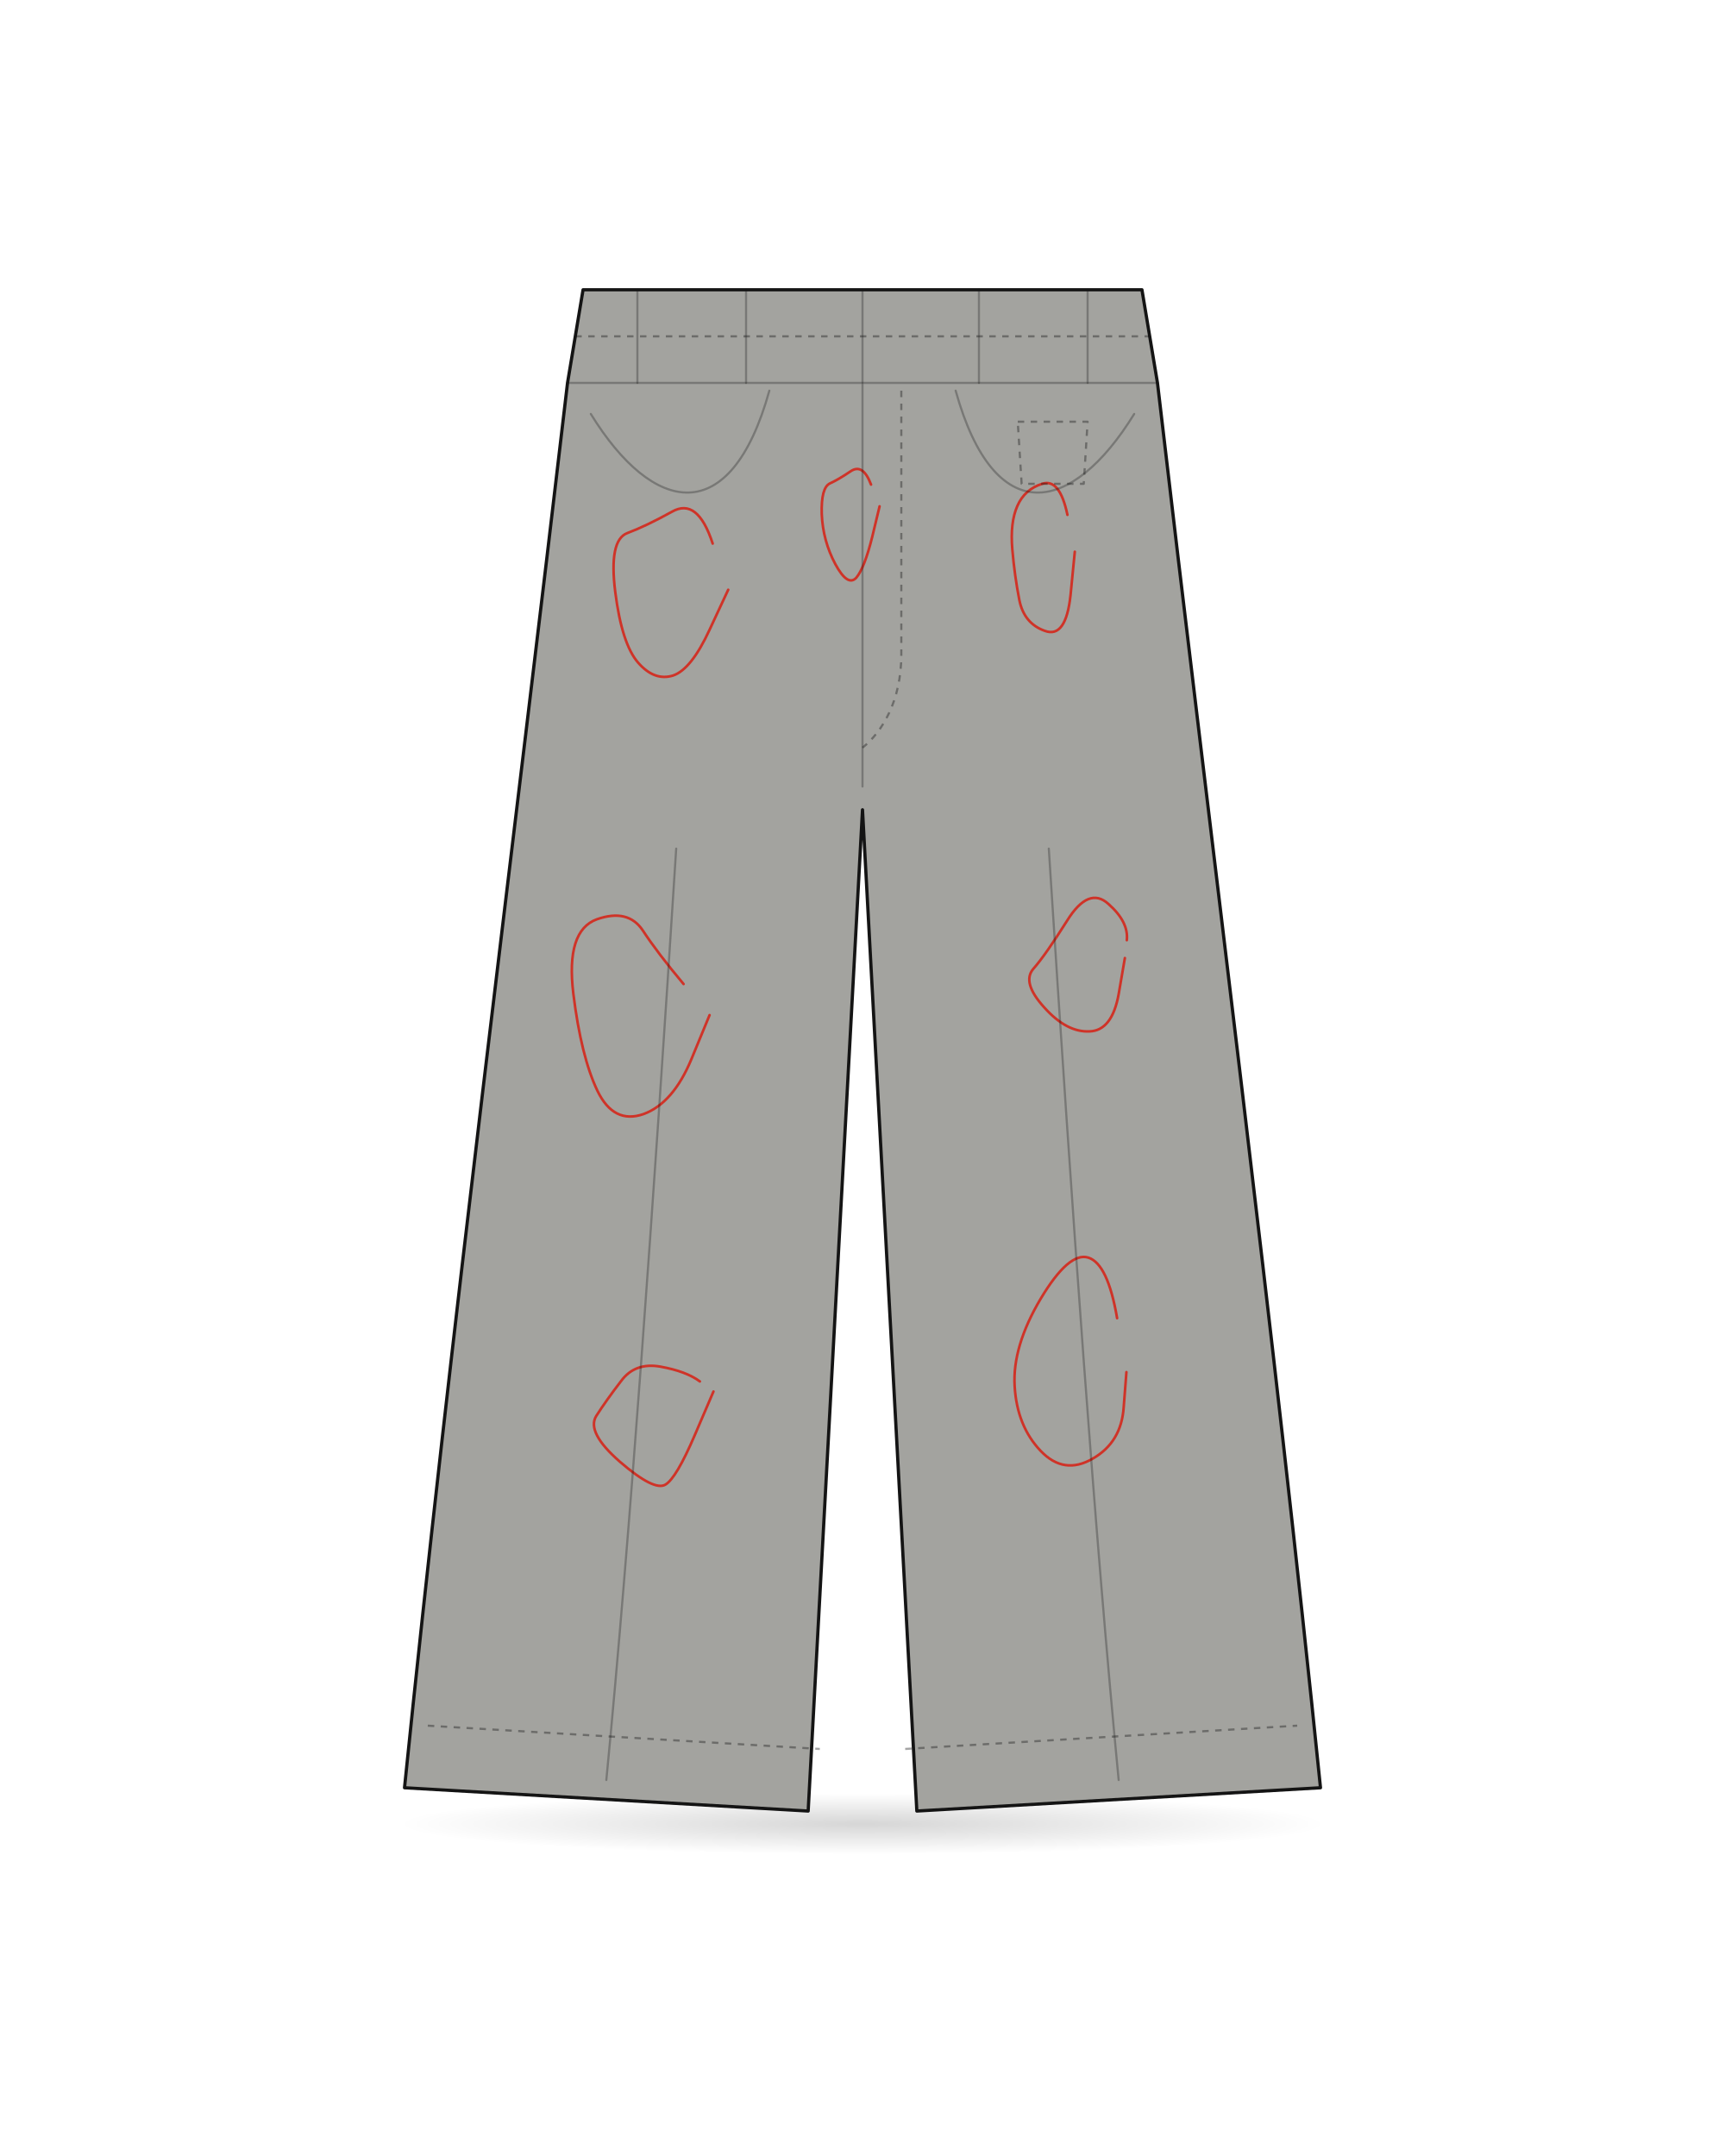
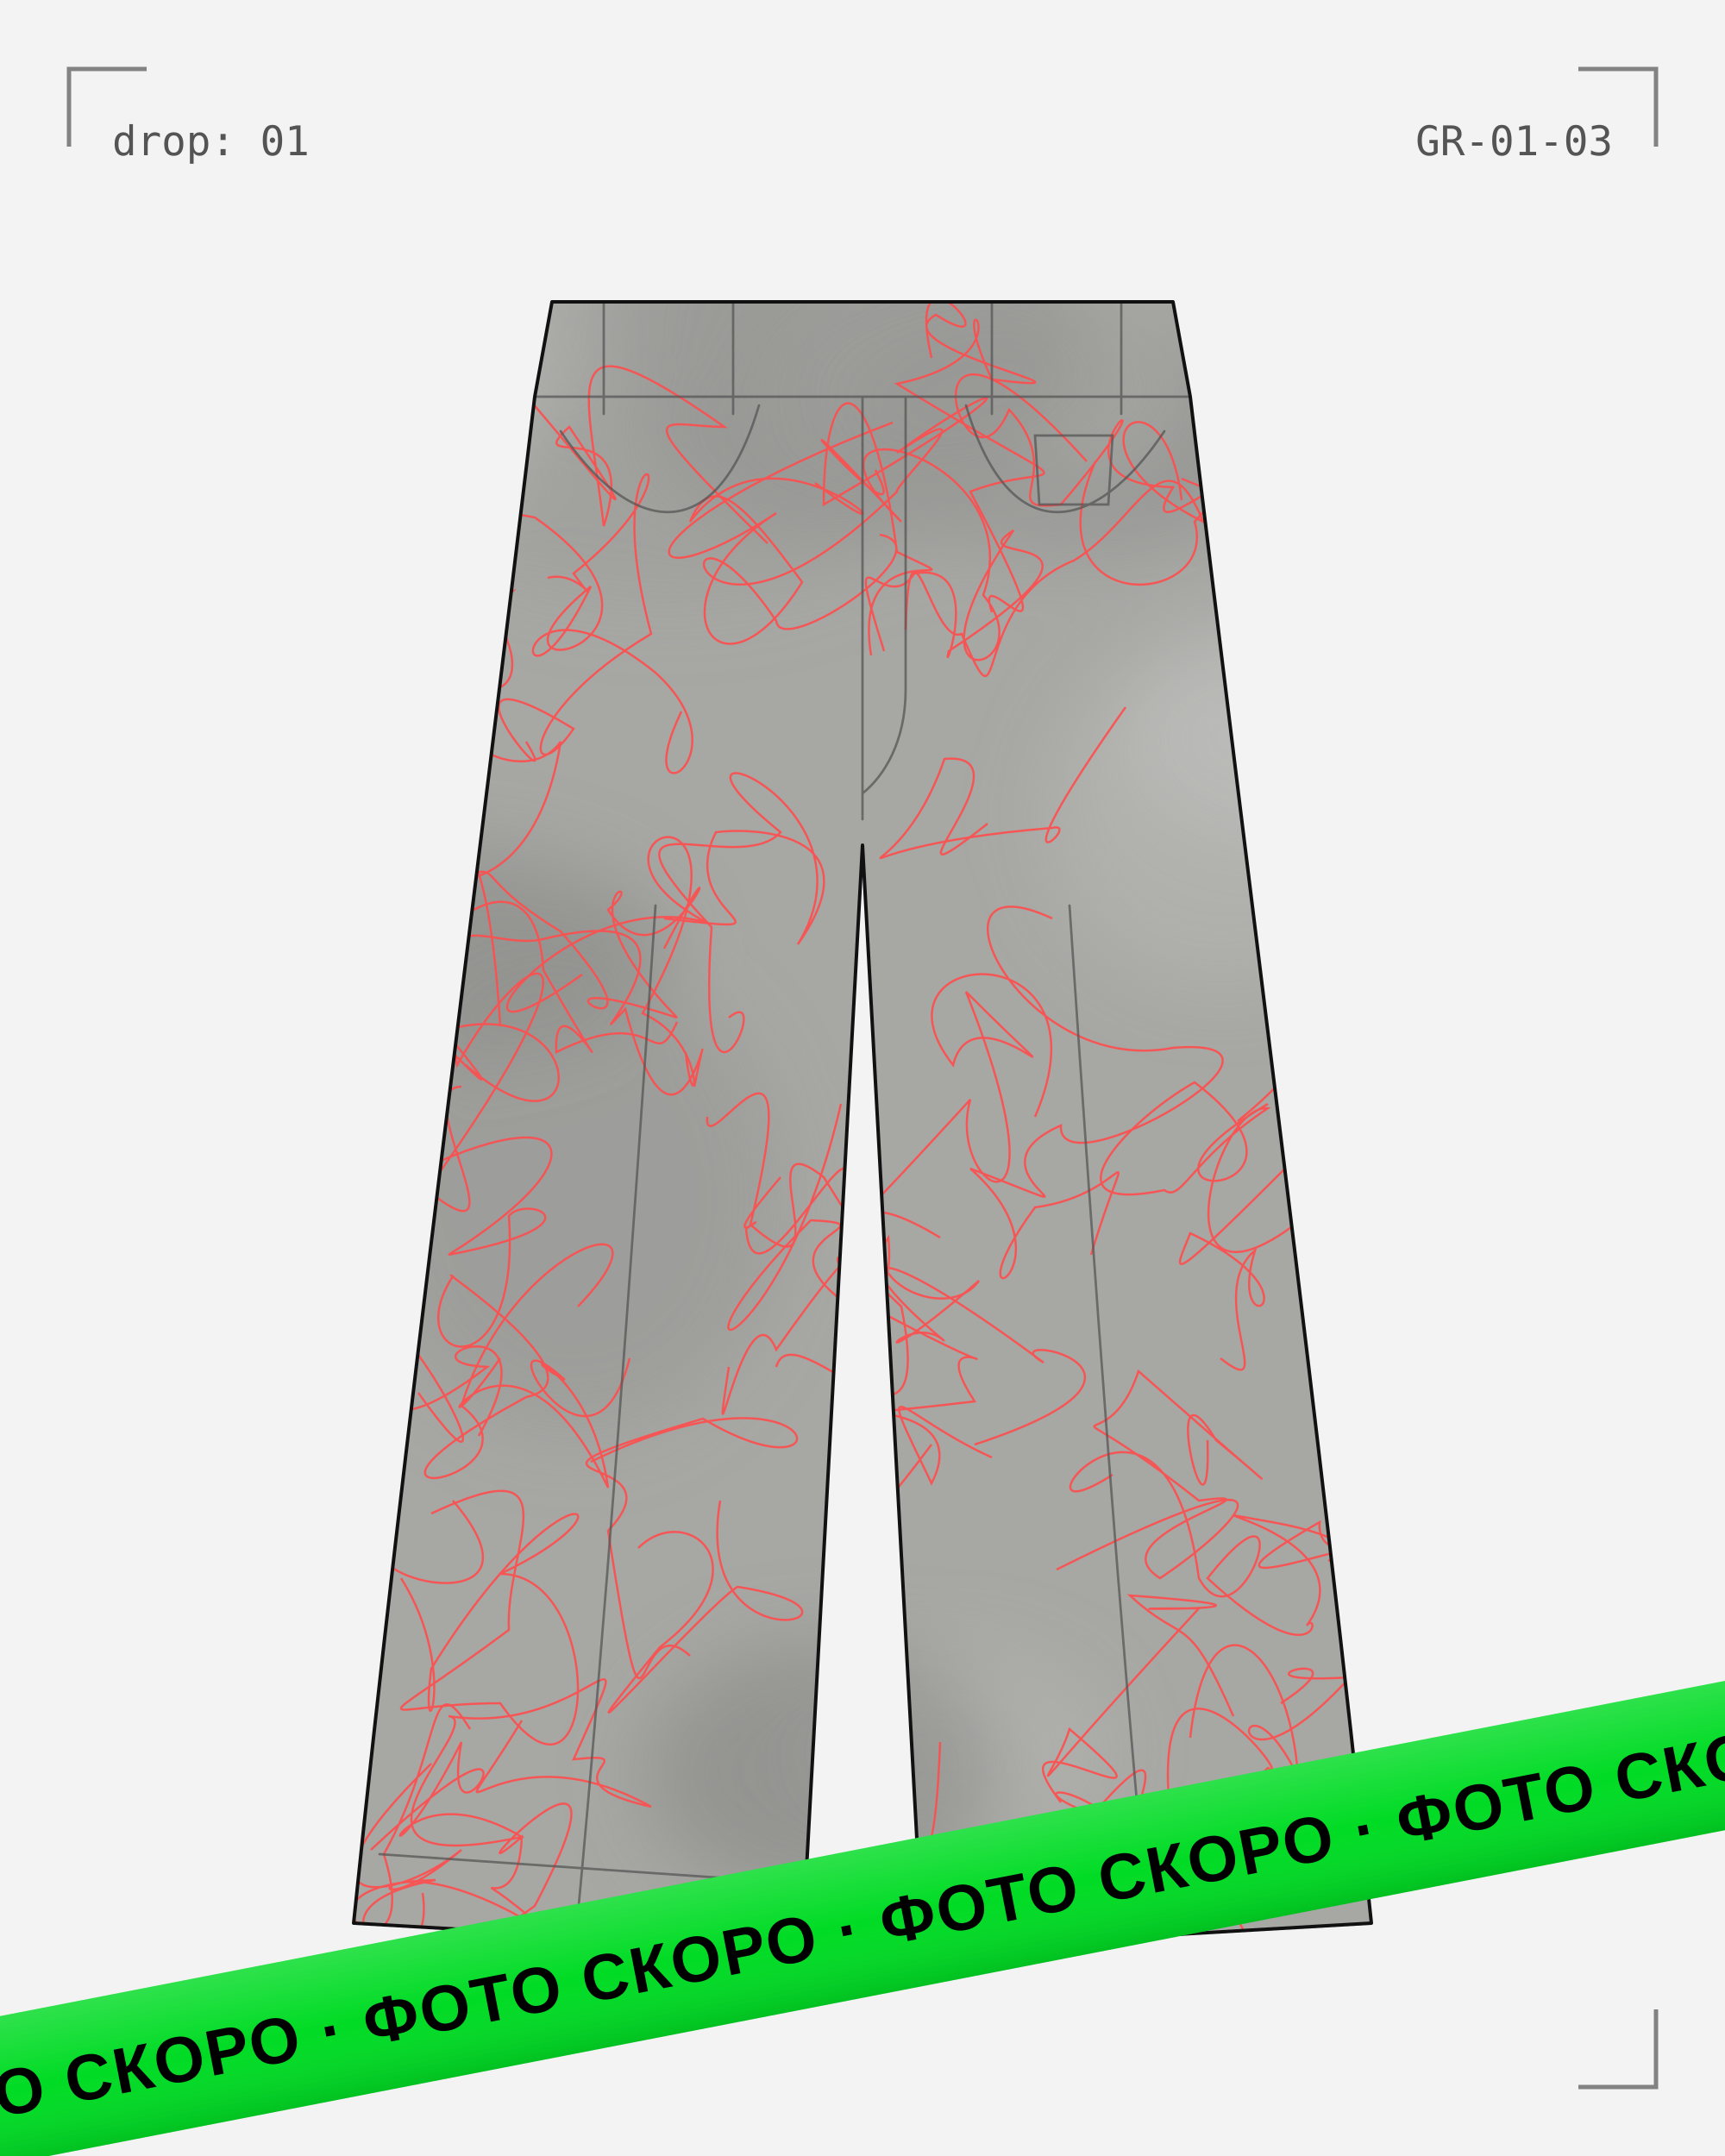
- <svg xmlns="http://www.w3.org/2000/svg" viewBox="0 0 400 500" width="800" height="1000" preserveAspectRatio="xMidYMid slice">
+ <svg xmlns="http://www.w3.org/2000/svg" viewBox="0 0 400 500" width="800" height="1000">
  <defs>
-     <radialGradient id="sh">
-       <stop offset="0" stop-color="#000" stop-opacity=".16" />
-       <stop offset="1" stop-color="#000" stop-opacity="0" />
-     </radialGradient>
+     <filter id="soft" x="-20%" y="-20%" width="140%" height="140%">
+       <feGaussianBlur stdDeviation="9" />
+     </filter>
+     <linearGradient id="tapeShade" x1="0" y1="0" x2="0" y2="1">
+       <stop offset="0" stop-color="#fff" stop-opacity=".18" />
+       <stop offset=".5" stop-color="#fff" stop-opacity="0" />
+       <stop offset="1" stop-color="#000" stop-opacity=".12" />
+     </linearGradient>
  </defs>
-   <ellipse cx="200" cy="423" rx="108" ry="7" fill="url(#sh)" />
-   <g transform="translate(200 420) scale(0.9) translate(-200 -454)">
-     <clipPath id="c">
-       <path d="M128 62 L272 62 L276 86 C290 206 306 330 318 448 L214 454 L200 196 L186 454 L82 448 C94 330 110 206 124 86 Z" />
-     </clipPath>
-     <path d="M128 62 L272 62 L276 86 C290 206 306 330 318 448 L214 454 L200 196 L186 454 L82 448 C94 330 110 206 124 86 Z" fill="#A3A39F" />
-     <g clip-path="url(#c)">
-       <path d="M165.4 139.3 Q165.4 139.3 160.6 149.6 Q155.9 159.8 151.2 161.4 Q146.4 162.9 142.2 158.1 Q138.0 153.3 136.3 139.9 Q134.6 126.5 139.4 124.7 Q144.2 122.9 150.9 119.2 Q157.5 115.4 161.4 127.4" fill="none" stroke="#CF3328" stroke-width="1.2" stroke-linecap="round" stroke-linejoin="round" vector-effect="non-scaling-stroke" />
-       <path d="M254.7 129.5 Q254.7 129.5 253.6 140.7 Q252.4 151.9 247.0 149.9 Q241.6 148.0 240.4 141.9 Q239.2 135.8 238.6 128.9 Q238.0 122.0 239.9 117.7 Q241.8 113.4 246.3 112.0 Q250.8 110.5 252.8 120.0" fill="none" stroke="#CF3328" stroke-width="1.2" stroke-linecap="round" stroke-linejoin="round" vector-effect="non-scaling-stroke" />
-       <path d="M160.6 248.9 Q160.6 248.9 155.9 260.3 Q151.2 271.6 143.6 274.4 Q135.9 277.1 131.7 268.4 Q127.5 259.6 125.5 243.4 Q123.5 227.1 131.6 224.2 Q139.6 221.4 143.4 227.1 Q147.2 232.9 153.9 240.9" fill="none" stroke="#CF3328" stroke-width="1.2" stroke-linecap="round" stroke-linejoin="round" vector-effect="non-scaling-stroke" />
-       <path d="M267.6 234.2 Q267.6 234.2 266.0 243.5 Q264.3 252.9 258.5 253.1 Q252.6 253.4 246.8 246.9 Q241.0 240.5 244.0 237.0 Q247.1 233.5 252.7 224.6 Q258.3 215.6 263.4 220.3 Q268.6 224.9 268.1 229.6" fill="none" stroke="#CF3328" stroke-width="1.2" stroke-linecap="round" stroke-linejoin="round" vector-effect="non-scaling-stroke" />
-       <path d="M161.6 345.9 Q161.6 345.9 156.8 357.1 Q152.0 368.3 149.2 369.9 Q146.3 371.6 137.5 364.0 Q128.8 356.4 131.4 352.2 Q134.1 348.0 137.8 343.2 Q141.4 338.3 148.0 339.5 Q154.6 340.7 158.1 343.3" fill="none" stroke="#CF3328" stroke-width="1.2" stroke-linecap="round" stroke-linejoin="round" vector-effect="non-scaling-stroke" />
-       <path d="M268.0 340.9 Q268.0 340.9 267.3 349.9 Q266.7 359.0 259.3 363.2 Q251.9 367.5 245.9 361.2 Q239.8 354.8 239.2 344.5 Q238.6 334.3 245.9 322.0 Q253.2 309.8 258.2 311.4 Q263.2 313.0 265.6 327.0" fill="none" stroke="#CF3328" stroke-width="1.2" stroke-linecap="round" stroke-linejoin="round" vector-effect="non-scaling-stroke" />
-       <path d="M204.4 117.8 Q204.4 117.8 202.5 125.7 Q200.5 133.7 198.4 136.2 Q196.2 138.6 193.0 132.7 Q189.8 126.7 189.5 119.8 Q189.3 113.0 191.6 111.9 Q193.8 110.9 196.9 108.8 Q200.1 106.6 202.2 112.2" fill="none" stroke="#CF3328" stroke-width="1.2" stroke-linecap="round" stroke-linejoin="round" vector-effect="non-scaling-stroke" />
-     </g>
-     <path d="M124 86 L276 86 M200 86 L200 190 M130 94 C146 120 166 124 176 88 M270 94 C254 120 234 124 224 88 M152 206 C146 300 140 384 134 446 M248 206 C254 300 260 384 266 446" fill="none" stroke="#141414" stroke-width="1" stroke-linecap="round" stroke-linejoin="round" vector-effect="non-scaling-stroke" stroke-opacity="0.3" />
-     <path d="M126 74 L274 74 M210 88 L210 156 C210 168 205 176 200 180 M88 432 L189 438 M211 438 L312 432 M240 96 L258 96 L257 112 L241 112 Z" fill="none" stroke="#141414" stroke-width="1" stroke-linecap="butt" stroke-linejoin="round" vector-effect="non-scaling-stroke" stroke-dasharray="3 3" stroke-opacity="0.38" />
-     <path d="M142 62 L142 86 M170 62 L170 86 M200 62 L200 86 M230 62 L230 86 M258 62 L258 86" fill="none" stroke="#141414" stroke-width="1" stroke-linecap="round" stroke-linejoin="round" vector-effect="non-scaling-stroke" stroke-opacity="0.3" />
-     <path d="M128 62 L272 62 L276 86 C290 206 306 330 318 448 L214 454 L200 196 L186 454 L82 448 C94 330 110 206 124 86 Z" fill="none" stroke="#141414" stroke-width="1.5" stroke-linecap="round" stroke-linejoin="round" vector-effect="non-scaling-stroke" />
+   <rect width="400" height="500" fill="#F4F3F3" />
+   <path d="M16 34 L16 16 L34 16 M366 16 L384 16 L384 34 M16 466 L16 484 L34 484 M366 484 L384 484 L384 466" fill="none" stroke="#111" stroke-width="1" opacity=".5" />
+   <text x="26" y="36" font-family="Menlo,'SF Mono',ui-monospace,monospace" font-size="9.5" fill="#111" opacity=".7">drop: 01</text>
+   <text x="374" y="36" text-anchor="end" font-family="Menlo,'SF Mono',ui-monospace,monospace" font-size="9.5" fill="#111" opacity=".7">GR-01-03</text>
+   <clipPath id="cl">
+     <path d="M128 70 L272 70 L276 92 C290 210 306 330 318 446 L214 452 L200 196 L186 452 L82 446 C94 330 110 210 124 92 Z" />
+   </clipPath>
+   <path d="M128 70 L272 70 L276 92 C290 210 306 330 318 446 L214 452 L200 196 L186 452 L82 446 C94 330 110 210 124 92 Z" fill="#A7A7A4" />
+   <g clip-path="url(#cl)" filter="url(#soft)">
+     <ellipse cx="154" cy="117" rx="55" ry="23" fill="#8f8f8c" opacity="0.28" />
+     <ellipse cx="222" cy="406" rx="35" ry="23" fill="#C8C8C5" opacity="0.27" />
+     <ellipse cx="94" cy="221" rx="62" ry="25" fill="#7E7E7B" opacity="0.44" />
+     <ellipse cx="222" cy="84" rx="52" ry="22" fill="#7E7E7B" opacity="0.26" />
+     <ellipse cx="293" cy="170" rx="32" ry="25" fill="#C8C8C5" opacity="0.42" />
+     <ellipse cx="247" cy="99" rx="51" ry="28" fill="#7E7E7B" opacity="0.41" />
+     <ellipse cx="86" cy="83" rx="35" ry="47" fill="#C8C8C5" opacity="0.48" />
+     <ellipse cx="191" cy="411" rx="42" ry="30" fill="#7E7E7B" opacity="0.46" />
+     <ellipse cx="133" cy="278" rx="49" ry="55" fill="#8f8f8c" opacity="0.38" />
+     <ellipse cx="228" cy="88" rx="49" ry="27" fill="#C8C8C5" opacity="0.30" />
+     <ellipse cx="197" cy="75" rx="55" ry="51" fill="#8f8f8c" opacity="0.49" />
+     <ellipse cx="283" cy="189" rx="41" ry="40" fill="#C8C8C5" opacity="0.27" />
+   </g>
+   <g clip-path="url(#cl)">
+     <path d="M111 184 C75 201 122 224 130 172 C121 185 92 168 110 149 C75 170 80 128 103 171 M108 247 C138 273 137 229 103 239 C133 275 75 213 87 223 C85 230 68 183 82 215 C87 251 97 216 89 225 C53 257 111 255 107 219 M178 126 C143 92 154 99 168 99 C128 71 136 88 140 122 C149 94 120 110 132 99 C159 139 129 98 107 75 C94 57 133 48 78 102 C80 74 82 65 80 131 M280 334 C281 366 268 311 282 334 C293 343 305 354 264 318 C256 342 240 318 278 348 C301 345 253 356 269 366 C287 354 307 333 245 364 M164 259 C163 271 188 226 174 284 C197 304 172 258 191 273 C215 311 183 266 218 287 M127 134 C135 132 140 143 133 133 C168 105 137 95 151 147 C119 166 122 185 133 169 C95 146 133 190 122 172 M274 111 C305 124 299 113 293 134 C264 106 294 164 310 141 C332 113 281 150 287 114 C302 117 286 136 310 88 C285 51 278 84 282 111 M104 204 C119 200 107 202 130 216 C161 251 111 221 157 236 C128 206 152 202 141 211 C155 233 173 183 154 220 M121 399 C99 435 113 398 151 419 C124 413 152 406 133 408 C150 370 137 403 104 398 C114 399 69 437 121 426 C89 407 84 449 107 404 C101 437 133 385 86 429 M216 335 C198 359 190 367 202 306 C169 287 210 284 188 283 C148 323 181 317 195 256 M246 418 C227 393 281 429 248 401 C244 414 230 425 278 373 C239 373 316 374 262 370 C275 382 275 373 286 398 M158 165 C145 192 174 176 152 156 C116 127 118 175 137 136 C104 163 167 150 124 120 C108 117 97 116 110 148 M304 281 C267 312 281 256 294 257 C276 269 274 279 270 276 C241 282 261 260 277 251 C314 279 250 282 294 256 M258 342 C230 360 270 306 278 366 C288 384 303 337 280 366 C306 390 306 373 303 377 C319 355 266 348 295 353 C322 358 305 363 306 353 C266 376 326 353 308 362 M105 348 C129 376 83 368 88 357 C85 385 55 390 76 330 C86 306 84 316 85 341 C94 312 83 340 113 317 C90 316 130 300 111 333 M309 282 C347 317 270 279 328 310 C324 292 305 346 310 315 C282 317 347 286 330 316 C361 332 308 347 329 287 C289 287 325 271 307 278 M160 384 C146 371 151 419 141 355 C160 335 106 346 163 329 C198 350 192 312 137 339 M230 142 C225 127 252 165 225 114 C246 106 255 118 208 89 C242 82 217 60 230 88 C263 92 203 81 217 73 C236 85 209 52 216 83 M116 315 C93 348 116 293 141 345 C137 316 116 312 131 320 C110 301 137 351 146 315 M181 273 C163 294 181 279 173 285 C175 308 201 252 196 278 C208 272 181 303 225 255 C219 276 249 293 224 230 C258 264 226 227 221 247 C199 219 259 215 240 259 M276 403 C280 366 299 382 301 412 C286 382 282 423 313 389 C279 391 320 380 297 395 M92 196 C75 181 119 175 94 198 C56 191 106 163 76 221 C87 188 54 215 68 221 C83 238 57 213 38 209 C66 174 38 185 54 190 C51 171 85 159 62 197 M287 260 C323 231 279 237 316 238 C280 203 307 270 339 252 C378 287 325 227 365 267 M97 323 C124 361 92 291 72 297 C65 328 77 318 65 314 C49 338 32 330 46 316 C42 302 65 314 54 301 C64 293 44 298 72 275 C48 240 81 264 62 302 M100 351 C134 335 117 359 118 378 C83 404 87 395 116 395 C139 428 141 365 116 365 C150 349 131 337 100 387 C97 410 107 388 93 366 M180 317 C184 303 218 348 209 303 C176 271 209 320 206 287 C199 297 220 307 227 297 C196 324 210 303 219 311 C195 291 199 284 242 316 C228 308 281 317 226 335 M234 437 C194 467 212 433 226 459 C205 423 234 486 208 434 C209 408 216 456 218 404 M230 338 C208 328 202 315 216 344 C228 321 176 331 226 325 C211 302 250 329 200 302 C192 306 211 269 180 313 C173 296 164 350 169 317 M169 236 C180 227 161 271 165 215 C134 182 171 204 181 193 C145 164 206 185 185 219 C204 192 173 192 166 193 C156 213 189 217 154 213 M100 409 C64 444 91 442 107 429 C80 452 85 421 128 449 C102 426 120 450 121 426 C100 444 152 389 124 442 C87 469 94 449 127 449 M157 237 C151 250 153 232 129 244 C128 223 150 267 126 225 C124 193 97 219 102 221 C103 185 113 188 116 238 M203 109 C215 132 165 74 209 121 C178 91 240 104 228 138 C243 156 206 165 235 123 C221 132 267 120 220 151 C218 159 229 130 212 133 C205 144 195 119 205 151 M148 359 C159 348 178 363 153 382 C121 421 163 373 171 368 C210 374 160 389 167 348 M254 107 C238 144 283 141 277 121 C297 99 261 131 272 113 C236 112 281 76 246 117 C230 119 248 110 234 95 C223 121 206 56 252 107 M189 112 C219 135 181 93 160 121 C165 109 172 116 186 135 C166 167 150 138 180 119 C145 142 141 123 207 98 M134 303 C159 277 119 287 107 326 C129 343 67 354 122 324 C141 320 100 293 105 296 C92 316 121 324 118 282 C122 277 141 284 104 291 C141 268 134 252 90 275 M254 421 C229 412 262 411 275 446 C313 473 278 444 277 416 C239 453 255 447 294 410 C301 415 268 372 271 417 C244 455 287 380 249 426 M99 114 C65 121 88 139 119 137 C84 167 152 173 95 120 C64 82 123 145 103 139 M229 191 C200 214 241 174 219 176 C207 211 183 197 244 192 C252 190 227 212 261 164 M204 124 C220 127 181 153 180 144 C153 104 156 165 208 114 C207 113 232 89 208 105 C234 86 243 87 191 117 C191 85 202 83 208 128 C231 139 197 121 202 152 M109 401 C99 385 103 405 89 430 C100 465 59 437 101 436 C63 443 102 466 98 439 M161 252 C167 222 158 283 145 234 C130 250 173 206 125 218 C111 220 98 205 106 247 C124 215 143 215 99 276 C123 295 94 252 107 252 M135 226 C96 254 130 204 164 214 C126 194 183 174 149 235 C165 242 161 263 159 244 M283 315 C297 326 279 300 291 290 C284 313 308 301 276 286 C272 296 269 300 302 267 C314 289 293 266 330 239 M210 146 C211 114 216 150 223 147 C234 173 224 140 249 130 C264 121 270 99 279 121 C243 103 270 82 274 116 M244 213 C212 198 236 250 272 243 C309 240 245 277 246 261 C221 272 264 286 225 271 C251 294 218 310 240 280 C263 277 263 258 253 291" fill="none" stroke="#FF4D4D" stroke-width="1" vector-effect="non-scaling-stroke" opacity=".9" />
+   </g>
+   <path d="M124 92 L276 92 M140 70 L140 96 M170 70 L170 96 M230 70 L230 96 M260 70 L260 96 M200 92 L200 190 M210 92 L210 160 C210 172 205 180 200 184 M130 100 C146 124 166 128 176 94 M270 100 C254 124 234 128 224 94 M240 101 L258 101 L257 117 L241 117 Z M88 430 L189 437 M211 437 L312 430 M152 210 C146 300 140 380 134 444 M248 210 C254 300 260 380 266 444" fill="none" stroke="#555" stroke-width="1.1" stroke-linecap="round" vector-effect="non-scaling-stroke" opacity=".75" />
+   <path d="M128 70 L272 70 L276 92 C290 210 306 330 318 446 L214 452 L200 196 L186 452 L82 446 C94 330 110 210 124 92 Z" fill="none" stroke="#111111" stroke-width="1.6" stroke-linejoin="round" vector-effect="non-scaling-stroke" />
+   <g transform="rotate(-11 200 446)">
+     <rect x="-80" y="429" width="560" height="34" fill="#00DB24" />
+     <rect x="-80" y="429" width="560" height="34" fill="url(#tapeShade)" />
+     <text x="-40" y="452" font-family="'Arial Black','Helvetica Neue',Arial,sans-serif" font-weight="900" font-size="15" letter-spacing=".5" fill="#000">  ФОТО СКОРО  ·  ФОТО СКОРО  ·  ФОТО СКОРО  ·  ФОТО СКОРО  ·  ФОТО СКОРО  ·  ФОТО СКОРО  ·</text>
  </g>
</svg>
